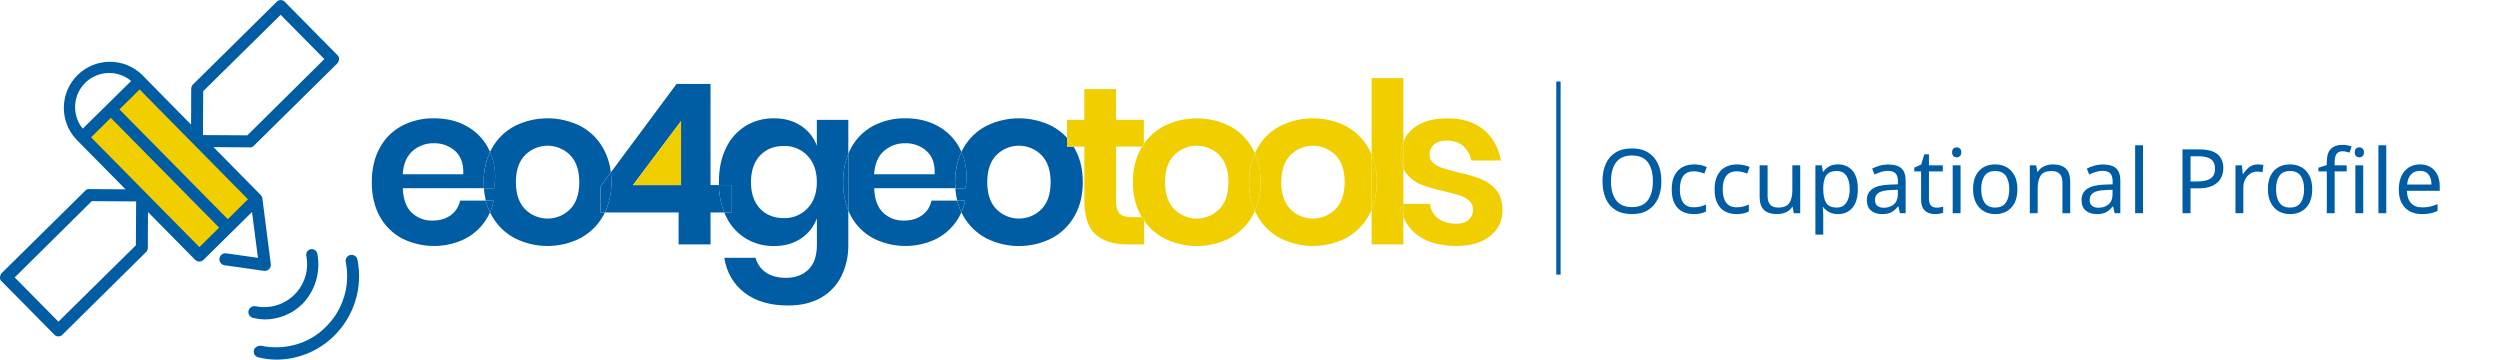
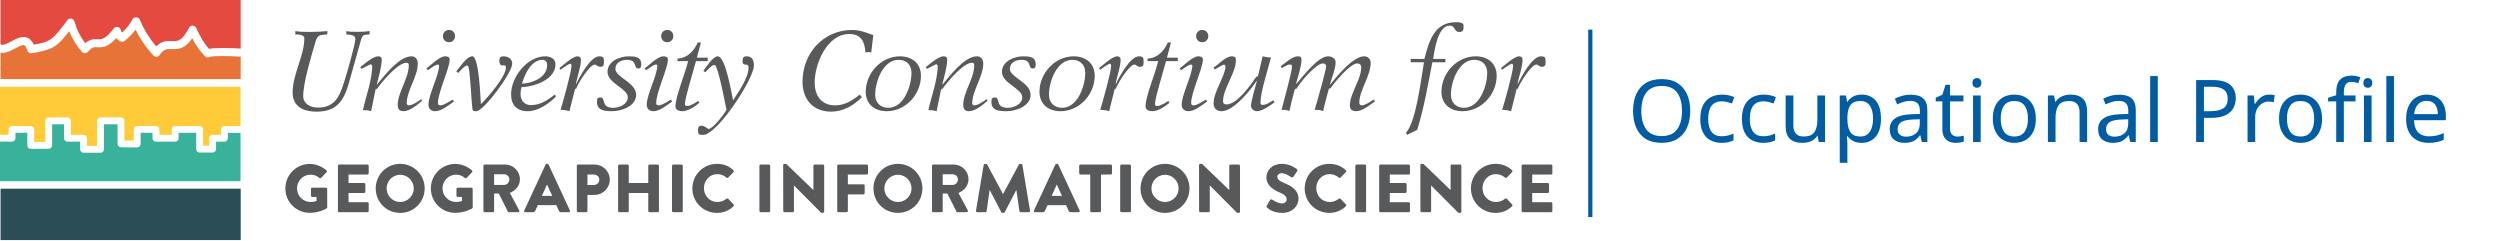
- <svg xmlns="http://www.w3.org/2000/svg" viewBox="0 0 1734.91 249.56">
-   <g id="Capa_2" data-name="Capa 2">
+ <svg xmlns="http://www.w3.org/2000/svg" viewBox="0 0 1787.132 171.615" version="1.1" id="svg903" width="1787.132" height="171.615">
+   <defs id="defs907">
+     <clipPath clipPathUnits="userSpaceOnUse" id="clipPath927">
+       <path d="M 0,201.333 H 898 V 0 H 0 Z" id="path925" />
+     </clipPath>
+   </defs>
+   <g id="Capa_2" data-name="Capa 2" transform="translate(55.33778,-35.40015)">
    <g id="Capa_1-2" data-name="Capa 1">
-       <path d="M1038.21,131.78q4.44,5.24,4.45,14.12a21.8,21.8,0,0,1-8.66,17.94q-8.65,6.87-23.32,6.87-16.86,0-27-7.57a29.87,29.87,0,0,1-9.83-12.61v-9h18.56A14.27,14.27,0,0,0,998,151.6q4.83,3.66,12.64,3.66,5.61,0,8.58-2.73a9.21,9.21,0,0,0,3-7.1,7.86,7.86,0,0,0-2.57-6.08,17.53,17.53,0,0,0-6.4-3.59q-3.83-1.24-10.84-3a122.21,122.21,0,0,1-15.68-4.45,24.87,24.87,0,0,1-10.29-7.25,15.75,15.75,0,0,1-2.58-4.18V98.19a22.64,22.64,0,0,1,6.87-9.07q8.57-7,23.71-7,15.75,0,25.27,8t11.85,21.22H1021a17.08,17.08,0,0,0-5.61-10Q1011,97.54,1004,97.54c-3.74,0-6.66.89-8.74,2.65a9,9,0,0,0-3.12,7.18,7.27,7.27,0,0,0,2.5,5.77,17.81,17.81,0,0,0,6.24,3.43q3.75,1.26,10.76,3a111.65,111.65,0,0,1,16,4.6A26.43,26.43,0,0,1,1038.21,131.78Z" fill="#f0ce00" />
-       <path d="M973.86,150.53v19.08h-22V145.54a48.63,48.63,0,0,0,3.58-19.14,48.94,48.94,0,0,0-3.58-19.18v-53h22v44a23.79,23.79,0,0,0-1.72,9.18,24.1,24.1,0,0,0,1.72,9.55v24.61h-2.5A38.11,38.11,0,0,0,973.86,150.53Z" fill="#f0ce00" />
-       <path d="M973.86,141.53v9a38.11,38.11,0,0,1-2.5-9Z" fill="#f0ce00" />
-       <path d="M973.86,98.19v18.73a24.1,24.1,0,0,1-1.72-9.55A23.79,23.79,0,0,1,973.86,98.19Z" fill="#f0ce00" />
-       <path d="M951.87,107.22a48.94,48.94,0,0,1,3.58,19.18,48.63,48.63,0,0,1-3.58,19.14Z" fill="#f0ce00" />
-       <path d="M951.87,107.22v38.32a38.64,38.64,0,0,1-2.19,4.42,39.38,39.38,0,0,1-15.83,15.36,50.5,50.5,0,0,1-45.4,0A39.32,39.32,0,0,1,872.62,150c-.65-1.13-1.25-2.3-1.79-3.5a48.21,48.21,0,0,0,4-20.06,48.5,48.5,0,0,0-4-20.1c.54-1.21,1.14-2.39,1.79-3.53A38.77,38.77,0,0,1,888.45,87.4a51.26,51.26,0,0,1,45.4,0,39.85,39.85,0,0,1,18,19.82ZM933.15,126.4q0-12.32-6.4-18.8a22,22,0,0,0-31.2,0q-6.4,6.48-6.4,18.8t6.4,18.8a22,22,0,0,0,31.2,0Q933.14,138.73,933.15,126.4Z" fill="#f0ce00" />
-       <path d="M870.83,106.3a48.5,48.5,0,0,1,4,20.1,48.21,48.21,0,0,1-4,20.06,48.05,48.05,0,0,1-4-20.06A48.34,48.34,0,0,1,870.83,106.3Z" fill="#f0ce00" />
-       <path d="M869,102.77a37.76,37.76,0,0,1,1.8,3.53,48.34,48.34,0,0,0-4,20.1,48.05,48.05,0,0,0,4,20.06A37.24,37.24,0,0,1,869,150a39.44,39.44,0,0,1-15.83,15.36,50.5,50.5,0,0,1-45.4,0A39,39,0,0,1,794,153.13v-2.39h-1.56c-.16-.25-.32-.52-.47-.78q-5.78-10-5.78-23.56T792,102.77c.2-.35.4-.69.61-1h1.26V99.8a38.49,38.49,0,0,1,14-12.4,51.26,51.26,0,0,1,45.4,0A38.89,38.89,0,0,1,869,102.77ZM852.49,126.4q0-12.32-6.39-18.8a22,22,0,0,0-31.2,0q-6.41,6.48-6.4,18.8t6.4,18.8a22,22,0,0,0,31.2,0Q852.49,138.73,852.49,126.4Z" fill="#f0ce00" />
-       <path d="M794,153.13v16.48H782.45q-14.5,0-22.23-7t-7.72-23.4V101.75H745a39,39,0,0,0-4.54-6.09V83.19h12V61.82h22V83.19h19.34V99.8q-.66.94-1.26,1.95H774.5v37.76q0,6.24,2.49,8.73t8.43,2.5h7C792.93,151.56,793.45,152.36,794,153.13Z" fill="#f0ce00" />
-       <path d="M794,150.74v2.39c-.55-.77-1.07-1.57-1.56-2.39Z" fill="#f0ce00" />
-       <path d="M793.84,99.8v1.95h-1.26Q793.18,100.74,793.84,99.8Z" fill="#f0ce00" />
-       <path d="M745.64,102.77q5.76,10.07,5.77,23.63T745.64,150a39.41,39.41,0,0,1-15.84,15.36,50.47,50.47,0,0,1-45.39,0A39.41,39.41,0,0,1,668.57,150c-.5-.86-1-1.74-1.4-2.63a37.69,37.69,0,0,0,2.5-8.14h-5.4a50.6,50.6,0,0,1-1.32-8.58h7a41.53,41.53,0,0,0,.78-7.48,43.57,43.57,0,0,0-3.55-17.79c.43-.87.88-1.73,1.36-2.57A38.86,38.86,0,0,1,684.41,87.4a51.24,51.24,0,0,1,45.39,0,38.42,38.42,0,0,1,10.69,8.26v6.09H745C745.24,102.08,745.44,102.42,745.64,102.77ZM729.1,126.4q0-12.32-6.4-18.8a22,22,0,0,0-31.2,0q-6.39,6.48-6.39,18.8t6.39,18.8a22,22,0,0,0,31.2,0Q729.11,138.73,729.1,126.4Z" fill="#005ca3" />
-       <path d="M745,101.75h-4.54V95.66A39,39,0,0,1,745,101.75Z" fill="#f0ce00" />
-       <path d="M670.76,123.13a41.53,41.53,0,0,1-.78,7.48h-7c-.1-1.37-.15-2.78-.15-4.21a48.1,48.1,0,0,1,4.41-21.06A43.57,43.57,0,0,1,670.76,123.13Z" fill="#005ca3" />
-       <path d="M664.27,139.19h5.4a37.69,37.69,0,0,1-2.5,8.14A42.69,42.69,0,0,1,664.27,139.19Z" fill="#005ca3" />
-       <path d="M667.17,147.33a36.9,36.9,0,0,1-4.84,8.09,38.25,38.25,0,0,1-14.43,11.23,49.38,49.38,0,0,1-42-1.33A37.76,37.76,0,0,1,590.57,150a41.1,41.1,0,0,1-1.87-3.9V106.7a41.63,41.63,0,0,1,1.87-3.93A37.25,37.25,0,0,1,605.86,87.4a46.62,46.62,0,0,1,22.47-5.3q12.78,0,22.38,5.3A37.35,37.35,0,0,1,665.53,102c.61,1.09,1.17,2.21,1.68,3.35a48.1,48.1,0,0,0-4.41,21.06c0,1.43,0,2.84.15,4.21H606.64q.47,11.55,6.24,17a20.07,20.07,0,0,0,14.35,5.46q7.65,0,12.72-3.75a16.52,16.52,0,0,0,6.47-10.14h17.85A42.69,42.69,0,0,0,667.17,147.33Zm-18.56-26.39q.47-10.6-5.54-16.07a21.17,21.17,0,0,0-14.74-5.46,21.67,21.67,0,0,0-15,5.46q-6.09,5.47-6.71,16.07Z" fill="#005ca3" />
-       <path d="M588.7,146.06v23.87a47.85,47.85,0,0,1-4.76,21.6,35.11,35.11,0,0,1-14.19,15.06Q560.32,212,546.89,212q-18.72,0-30.26-8.9t-14-24.18h21.68a17.88,17.88,0,0,0,7.26,10.22q5.38,3.66,13.8,3.67,9.68,0,15.6-5.7t5.93-17.23V151.52a28.41,28.41,0,0,1-11.07,14q-7.82,5.24-18.72,5.23a37.1,37.1,0,0,1-19.66-5.31A35.82,35.82,0,0,1,503.76,150c-.41-.84-.8-1.7-1.15-2.58h4.82v-19h-8.55c0-.67,0-1.35,0-2q0-13.58,4.91-23.63A35.84,35.84,0,0,1,517.41,87.4a37.18,37.18,0,0,1,19.66-5.3q10.9,0,18.72,5.15a28,28,0,0,1,11.07,13.88V83.19H588.7V106.7a51.28,51.28,0,0,0-3.59,19.7A51,51,0,0,0,588.7,146.06ZM566.86,126.4q0-11.54-6.47-18.33a21.79,21.79,0,0,0-16.46-6.78q-10.29,0-16.54,6.7t-6.24,18.41q0,11.7,6.24,18.33t16.54,6.63a21.79,21.79,0,0,0,16.46-6.78Q566.86,137.78,566.86,126.4Z" fill="#005ca3" />
-       <path d="M588.7,106.7v39.36a51,51,0,0,1-3.59-19.66A51.28,51.28,0,0,1,588.7,106.7Z" fill="#005ca3" />
-       <path d="M507.43,128.43v19h-4.82a53.53,53.53,0,0,1-3.73-19Z" fill="#005ca3" />
-       <path d="M502.61,147.46h-9.53v22.15H470.92V147.46H419.83a47.67,47.67,0,0,0,4.45-21.06,59.26,59.26,0,0,0-.38-6.76l45.62-61.41h23.56v70.2h5.8A53.53,53.53,0,0,0,502.61,147.46Zm-30-19V84l-33.38,44.46Z" fill="#005ca3" />
-       <polygon points="472.64 83.97 472.64 128.43 439.26 128.43 472.64 83.97" fill="#f0ce00" />
-       <path d="M423.9,119.64a59.26,59.26,0,0,1,.38,6.76,47.67,47.67,0,0,1-4.45,21.06h-3V129.21Z" fill="#005ca3" />
-       <path d="M423.9,119.64l-7.11,9.57v18.25h3c-.41.85-.85,1.68-1.32,2.5a39.41,39.41,0,0,1-15.84,15.36,50.47,50.47,0,0,1-45.39,0A39.41,39.41,0,0,1,341.44,150c-.5-.86-1-1.74-1.39-2.64a38.55,38.55,0,0,0,2.49-8.13h-5.4a50.6,50.6,0,0,1-1.32-8.58h7a41.53,41.53,0,0,0,.78-7.48,43.36,43.36,0,0,0-3.55-17.78c.43-.88.88-1.74,1.36-2.58A38.86,38.86,0,0,1,357.28,87.4a51.24,51.24,0,0,1,45.39,0,38.86,38.86,0,0,1,15.84,15.37A43.94,43.94,0,0,1,423.9,119.64ZM402,126.4q0-12.32-6.39-18.8a22,22,0,0,0-31.2,0q-6.41,6.48-6.4,18.8t6.4,18.8a22,22,0,0,0,31.2,0Q402,138.73,402,126.4Z" fill="#005ca3" />
-       <path d="M343.63,123.13a41.53,41.53,0,0,1-.78,7.48h-7c-.1-1.37-.15-2.78-.15-4.21a48.05,48.05,0,0,1,4.41-21.05A43.36,43.36,0,0,1,343.63,123.13Z" fill="#005ca3" />
-       <path d="M337.14,139.19h5.4a38.55,38.55,0,0,1-2.49,8.13A41.71,41.71,0,0,1,337.14,139.19Z" fill="#005ca3" />
-       <path d="M340.05,147.32a37,37,0,0,1-4.84,8.1,38.4,38.4,0,0,1-14.43,11.23,49.4,49.4,0,0,1-42.05-1.33A37.68,37.68,0,0,1,263.45,150Q258,140,258,126.4t5.46-23.63A37.17,37.17,0,0,1,278.73,87.4a46.64,46.64,0,0,1,22.47-5.3q12.78,0,22.38,5.3A37.35,37.35,0,0,1,338.4,102c.61,1.1,1.18,2.22,1.68,3.36a48.05,48.05,0,0,0-4.41,21.05c0,1.43.05,2.84.15,4.21H279.51q.48,11.55,6.24,17a20.08,20.08,0,0,0,14.36,5.46q7.64,0,12.71-3.75a16.52,16.52,0,0,0,6.47-10.14h17.85A41.71,41.71,0,0,0,340.05,147.32Zm-18.57-26.38q.47-10.6-5.54-16.07a21.15,21.15,0,0,0-14.74-5.46,21.67,21.67,0,0,0-15,5.46q-6.08,5.47-6.71,16.07Z" fill="#005ca3" />
-       <path d="M43,232.57l58.71-58a4.48,4.48,0,0,0,.87-2.54l.11-24.88,32.69,33.11a4.08,4.08,0,0,0,2.93,1.26,4.21,4.21,0,0,0,2.94-1.22l33.64-33.19L179,178.92l-22-3.11a4.17,4.17,0,0,0-1.16,8.27l27.4,3.89a3.48,3.48,0,0,0,.55,0,4.21,4.21,0,0,0,2.94-1.22,4.16,4.16,0,0,0,1.2-3.48l-5.85-45.56a4.11,4.11,0,0,0-1.16-2.38l-32.76-33.23,25.15.17a3.1,3.1,0,0,0,2.55-.83l58.55-57.78a5.93,5.93,0,0,0,.87-2.55,3.11,3.11,0,0,0-.83-2.55L197.37,1a3.86,3.86,0,0,0-5.09,0l-58.71,58a4.48,4.48,0,0,0-.87,2.54l-.1,24.89-1.23-1.25v.05L98.56,51.89A32,32,0,0,0,52.95,96.76l34.18,34.63L62,131.22a3.09,3.09,0,0,0-2.55.83L.87,189.83A6,6,0,0,0,0,192.38a3.12,3.12,0,0,0,.84,2.55L38,232.54A3.86,3.86,0,0,0,43,232.57ZM141,63.28l53.76-53L225.11,41,171.64,93.92l-30.79-.18ZM52.11,74.18A23.67,23.67,0,0,1,91,56.19L57.42,89.29A23.52,23.52,0,0,1,52.11,74.18Zm11.57,65.41,30.79.18-.18,30.46-53.76,53L10.2,192.52Z" fill="#005ca3" />
-       <path d="M177.33,212.52a29.8,29.8,0,0,0,35.26-34.81,4,4,0,0,1,2.91-4.77,4,4,0,0,1,4.78,3.39A39.59,39.59,0,0,1,210,210.81a37.45,37.45,0,0,1-26.47,10.87,41.58,41.58,0,0,1-7.66-1,4.14,4.14,0,1,1,1.5-8.14Z" fill="#005ca3" />
-       <path d="M181,239.9c16.29,3.47,33.6-1.23,45.2-13.13a49.32,49.32,0,0,0,13.73-45,4.14,4.14,0,1,1,8.16-1.39A58.12,58.12,0,0,1,231.9,233,57,57,0,0,1,191,249.56,50.45,50.45,0,0,1,179.49,248a4,4,0,0,1-3.33-4.82C176.66,240.83,179.06,239.89,181,239.9Z" fill="#005ca3" />
-       <rect x="117.62" y="53.56" width="19.69" height="107.05" transform="translate(-38.47 120.41) rotate(-44.62)" fill="#f0ce00" />
-       <rect x="98.01" y="73.1" width="19.25" height="107.04" transform="translate(-57.92 112.11) rotate(-44.62)" fill="#f0ce00" />
-       <text transform="translate(1108.29 147.95)" font-size="62" fill="#005ca3" font-family="Poppins-Regular, Poppins">Occupational Profile</text>
-       <line x1="1081.5" y1="56.56" x2="1081.5" y2="190.56" fill="none" stroke="#005ca3" stroke-miterlimit="10" stroke-width="3" />
+       <text font-size="62px" fill="#005ca3" font-family="Poppins-Regular, Poppins" id="text897" x="1108.29" y="136.893">Occupational Profile</text>
+       <line x1="1081.5" y1="56.56" x2="1081.5" y2="190.56" fill="none" stroke="#005ca3" stroke-miterlimit="10" stroke-width="3" id="line899" />
+       <g id="g921" transform="matrix(1.333333,0,0,-1.333333,-103.7822,254.8161)">
+         <g id="g923" clip-path="url(#clipPath927)">
+           <g id="g929" transform="translate(165.2987,118.0593)">
+             <path d="m 0,0 v -21.054 l -8.637,0.018 h -0.009 c -0.478,0 -0.948,-0.193 -1.297,-0.533 -0.341,-0.35 -0.543,-0.819 -0.543,-1.306 v -2.907 h -4.47 c -1.021,0 -1.84,-0.819 -1.84,-1.84 l -0.009,-3.992 h -3.293 v 8.739 c 0,1.021 -0.827,1.839 -1.839,1.839 h -13.108 c -1.02,0 -1.839,-0.818 -1.839,-1.839 v -2.907 h -6.632 v 2.907 c 0,1.021 -0.828,1.839 -1.839,1.839 H -55.4 c -1.012,0 -1.839,-0.818 -1.839,-1.839 v -5.97 l -5.013,0.018 v 10.551 c 0,1.021 -0.828,1.839 -1.84,1.839 h -10.964 c -1.012,0 -1.84,-0.818 -1.84,-1.839 v -13.439 h -5.417 v 4.093 c 0,1.012 -0.819,1.84 -1.839,1.84 h -6.826 v 7.506 c 0,1.021 -0.827,1.839 -1.839,1.839 h -10.045 c -1.011,0 -1.839,-0.818 -1.839,-1.839 v -11.305 l -5.933,-0.037 v 6.743 c 0,1.021 -0.828,1.839 -1.839,1.839 h -10.045 c -1.012,0 -1.839,-0.818 -1.839,-1.839 v -2.889 l -4.608,0.046 V 0 Z" style="fill:#ffcb39;fill-opacity:1;fill-rule:nonzero;stroke:none" id="path931" />
+           </g>
+           <g id="g933" transform="translate(165.3837,134.2028)">
+             <path d="m 0,0 c -0.029,0 -0.056,-0.005 -0.085,-0.004 -6.861,0.432 -15.166,0.459 -16.593,-0.189 -0.309,-0.157 -0.641,-0.233 -0.97,-0.233 -0.565,0 -1.122,0.224 -1.539,0.648 -3.073,3.122 -5.066,6.281 -6.793,9.641 -3.8,-5.641 -7.313,-6.013 -11.107,-5.833 -2.462,0.121 -4.088,0.196 -6.384,-3.154 -0.372,-0.543 -0.972,-0.887 -1.628,-0.934 -0.654,-0.049 -1.299,0.208 -1.745,0.693 -3.825,4.165 -7.032,8.802 -9.564,13.828 -1.666,-2.29 -3.617,-4.313 -5.831,-6.04 -0.666,-0.519 -1.573,-0.604 -2.322,-0.215 -0.864,0.447 -1.601,1.018 -2.2,1.698 -4.32,-4.762 -7.171,-5.053 -10.126,-4.884 -1.709,0.101 -2.739,0.16 -5.022,-2.434 -0.41,-0.467 -1.001,-0.733 -1.622,-0.733 h -10e-4 c -0.621,0 -1.212,0.268 -1.622,0.735 -2.914,3.319 -5.191,7.036 -6.798,11.086 -6.618,-8.655 -8.872,-9.939 -20.043,-11.856 -1.093,-0.187 -2.149,0.483 -2.446,1.551 -0.422,1.517 -0.984,2.524 -1.544,2.762 -0.951,0.404 -3.145,-0.781 -4.908,-1.732 -2.27,-1.225 -5.146,-2.776 -7.863,-2.344 V -12.032 H 0 Z" style="fill:#e87338;fill-opacity:1;fill-rule:nonzero;stroke:none" id="path935" />
+           </g>
+           <path d="M 165.384,63.397 H 36.628 V 35.851 h 128.756 z" style="fill:#2b4e56;fill-opacity:1;fill-rule:nonzero;stroke:none" id="path937" />
+           <g id="g939" transform="translate(42.4383,142.405)">
+             <path d="m 0,0 c 2.713,1.464 5.789,3.124 8.652,1.906 1.447,-0.616 2.558,-1.839 3.367,-3.716 9.15,1.63 10.101,2.581 17.985,13.154 0.493,0.661 1.32,0.985 2.131,0.831 0.811,-0.153 1.464,-0.754 1.683,-1.549 1.171,-4.249 3.105,-8.145 5.761,-11.611 2.526,2.143 4.569,2.244 6.731,2.118 2.036,-0.118 3.962,-0.231 8.595,5.787 0.516,0.671 1.377,0.979 2.202,0.786 0.824,-0.192 1.46,-0.847 1.627,-1.677 0.109,-0.538 0.297,-0.979 0.583,-1.345 2.241,1.994 4.127,4.38 5.62,7.112 0.397,0.727 1.182,1.16 2.002,1.122 0.828,-0.041 1.559,-0.552 1.882,-1.314 2.213,-5.218 5.169,-10.039 8.804,-14.362 3.057,3.159 5.999,3.017 8.44,2.901 3.021,-0.144 5.405,-0.26 9.151,7.093 0.375,0.736 1.138,1.208 1.963,1.179 0.826,-0.015 1.571,-0.5 1.92,-1.248 1.953,-4.2 3.733,-7.745 6.874,-11.203 4.176,0.81 12.854,0.408 16.972,0.153 v 26.04 H -5.811 V -1.533 C -4.714,-2.426 -2.79,-1.505 0,0" style="fill:#e54a41;fill-opacity:1;fill-rule:nonzero;stroke:none" id="path941" />
+           </g>
+           <g id="g943" transform="translate(158.4923,90.4377)">
+             <path d="m 0,0 c 0,-1.012 -0.819,-1.84 -1.84,-1.84 h -4.479 v -3.992 c 0,-1.021 -0.819,-1.839 -1.84,-1.839 h -6.972 c -1.021,0 -1.84,0.818 -1.84,1.839 v 8.739 h -9.427 V 0 c 0,-1.012 -0.828,-1.84 -1.84,-1.84 h -10.311 c -1.012,0 -1.84,0.828 -1.84,1.84 v 2.907 h -6.365 v -5.97 c 0,-0.497 -0.193,-0.966 -0.533,-1.306 -0.35,-0.34 -0.819,-0.534 -1.306,-0.534 l -8.702,0.028 c -1.011,0 -1.83,0.828 -1.83,1.84 V 7.506 H -66.41 V -5.933 c 0,-1.012 -0.818,-1.839 -1.839,-1.839 h -9.097 c -1.012,0 -1.84,0.827 -1.84,1.839 v 4.093 h -6.825 c -1.021,0 -1.84,0.828 -1.84,1.84 v 7.506 h -6.364 V -3.79 c 0,-1.011 -0.81,-1.83 -1.822,-1.839 l -9.621,-0.065 c -0.488,-0.036 -0.956,0.194 -1.306,0.534 -0.349,0.349 -0.542,0.818 -0.542,1.306 v 6.761 h -6.366 V 0 c 0,-0.488 -0.193,-0.966 -0.542,-1.306 -0.35,-0.34 -0.81,-0.534 -1.297,-0.534 h -0.019 l -6.429,0.065 V -23.023 H 6.806 V 2.888 L 0,2.907 Z" style="fill:#38b29a;fill-opacity:1;fill-rule:nonzero;stroke:none" id="path945" />
+           </g>
+           <g id="g947" transform="translate(229.8883,143.1885)">
+             <path d="m 0,0 -6.586,-23.383 c -2.719,-9.608 -6.768,-15.106 -17.221,-15.106 -6.827,0 -12.869,2.538 -12.869,10.272 0,9.789 6.283,19.637 6.283,29.063 0,2.114 -3.504,2.054 -4.833,2.054 v 1.813 c 3.082,-0.725 13.535,-0.483 17.159,0 V 2.9 c -3.746,-0.241 -5.135,0 -6.283,-3.746 -2.054,-6.888 -6.646,-21.993 -6.646,-29.305 0,-4.229 4.047,-6.163 7.794,-6.163 9.002,0 11.601,5.741 14.018,13.293 1.208,3.686 6.163,20.725 6.163,23.505 0,2.356 -3.142,2.295 -4.833,2.416 V 4.713 C -5.74,4.048 2.114,4.23 4.592,4.713 V 2.9 C 1.691,2.779 0.785,2.9 0,0" style="fill:#58595b;fill-opacity:1;fill-rule:nonzero;stroke:none" id="path949" />
+           </g>
+           <g id="g951" transform="translate(252.5317,104.9413)">
+             <path d="m 0,0 c -2.115,0 -2.961,1.329 -2.961,3.323 0,6.828 5.921,14.26 5.921,21.269 0,0.846 -0.303,1.39 -1.208,1.39 -4.713,0 -13.293,-10.393 -15.952,-14.139 h -0.604 L -17.221,0 c -1.39,0.484 -2.961,0.544 -4.41,0.604 1.631,7.432 4.953,16.193 5.015,23.746 l -0.725,0.907 c -1.693,-0.847 -3.384,-1.632 -5.015,-2.538 l -0.726,0.846 c 2.297,1.813 6.707,5.86 9.728,5.86 1.088,0 1.813,-0.422 1.813,-1.631 0,-4.108 -1.692,-9.486 -2.659,-13.534 h 0.121 c 3.987,4.773 11.783,15.165 18.489,15.165 2.296,0 3.384,-1.812 3.384,-3.927 0,-7.009 -5.922,-14.38 -5.922,-21.208 0,-0.604 0.363,-1.148 1.028,-1.148 2.296,0 4.773,2.115 6.706,3.263 L 10.151,5.619 C 7.432,3.384 3.685,0 0,0" style="fill:#58595b;fill-opacity:1;fill-rule:nonzero;stroke:none" id="path953" />
+           </g>
+           <g id="g955" transform="translate(277.0588,141.92)">
+             <path d="m 0,0 c -1.872,0 -3.262,1.39 -3.262,3.262 0,1.874 1.39,3.324 3.262,3.324 1.934,0 3.263,-1.45 3.263,-3.324 C 3.263,1.39 1.873,0 0,0 m -7.371,-36.979 c -2.115,0 -3.625,1.209 -3.625,3.444 0,5.559 5.68,15.831 5.68,21.027 0,0.302 -0.303,0.544 -0.605,0.544 -1.511,0 -4.108,-2.235 -5.438,-3.081 l -0.725,1.027 c 2.598,1.812 6.888,6.465 10.03,6.465 1.269,0 2.417,-0.362 2.417,-1.813 0,-4.471 -6.284,-17.522 -6.284,-23.202 0,-0.967 0.483,-1.269 1.33,-1.269 1.812,0 4.954,2.115 6.525,3.082 l 0.725,-0.967 c -2.598,-1.873 -6.646,-5.257 -10.03,-5.257" style="fill:#58595b;fill-opacity:1;fill-rule:nonzero;stroke:none" id="path957" />
+           </g>
+           <g id="g959" transform="translate(291.6787,104.9413)">
+             <path d="m 0,0 c -1.691,0 -1.934,0.061 -2.114,1.752 -0.605,5.922 -0.786,11.904 -1.451,17.885 -0.06,0.544 -0.302,4.894 -1.268,4.894 -1.39,0 -3.929,-3.141 -4.895,-4.048 l -0.967,0.907 c 1.933,2.175 5.439,8.035 8.581,8.035 3.685,0 4.35,-22.96 4.592,-25.618 3.262,3.081 13.413,14.682 13.413,19.516 0,3.082 -3.505,-1.088 -3.505,3.927 0,1.571 0.545,2.175 2.116,2.175 2.537,0 4.773,-1.208 4.773,-3.987 C 19.275,20.664 4.049,0 0,0" style="fill:#58595b;fill-opacity:1;fill-rule:nonzero;stroke:none" id="path961" />
+           </g>
+           <g id="g963" transform="translate(327.143,132.494)">
+             <path d="m 0,0 c -5.921,0 -9.668,-7.915 -10.936,-12.81 5.62,0.242 13.474,3.384 13.474,10.03 C 2.538,-1.209 1.693,0 0,0 m -7.854,-27.553 c -5.801,0 -8.943,3.263 -8.943,9.064 0,9.305 8.64,20.362 18.368,20.362 2.598,0 5.438,-1.269 5.438,-4.229 0,-8.278 -11.419,-12.145 -18.187,-12.266 -0.362,-1.209 -0.543,-2.478 -0.543,-3.746 0,-3.444 2.115,-5.922 5.619,-5.922 4.834,0 9.003,2.659 12.628,5.619 l 0.845,-0.845 c -3.564,-3.867 -9.727,-8.037 -15.225,-8.037" style="fill:#58595b;fill-opacity:1;fill-rule:nonzero;stroke:none" id="path965" />
+           </g>
+           <g id="g967" transform="translate(358.1369,128.7474)">
+             <path d="m 0,0 c -1.45,0 -2.054,1.209 -2.901,1.209 -2.779,0 -9.183,-10.333 -9.969,-12.991 h -0.604 l -3.022,-12.024 c -1.51,0.484 -3.141,0.725 -4.773,0.725 1.269,4.109 5.861,20.302 5.861,23.685 0,0.363 -0.181,0.846 -0.483,1.088 -1.208,-0.12 -4.29,-2.477 -5.378,-3.263 l -0.665,0.846 c 2.116,1.632 7.131,6.344 9.79,6.344 1.086,0 1.811,-0.664 1.811,-1.752 0,-3.987 -1.993,-8.942 -2.658,-12.991 l 0.121,-0.12 c 1.752,3.806 7.674,14.863 12.327,14.863 2.477,0 2.537,-0.906 2.537,-3.202 C 1.994,0.846 1.691,0 0,0" style="fill:#58595b;fill-opacity:1;fill-rule:nonzero;stroke:none" id="path969" />
+           </g>
+           <g id="g971" transform="translate(378.48,127.8415)">
+             <path d="m 0,0 c -2.599,0 -0.302,4.652 -5.982,4.652 -2.96,0 -6.224,-1.45 -6.224,-4.833 0,-4.593 11.118,-7.251 11.118,-13.958 0,-6.042 -7.854,-8.761 -12.809,-8.761 -3.747,0 -8.157,0.242 -8.157,4.773 0,1.631 -0.061,2.598 1.812,2.598 3.203,0 -0.121,-5.558 6.948,-5.558 3.142,0 7.734,1.872 7.734,5.619 0,4.834 -10.875,7.432 -10.875,13.655 0,5.74 6.586,8.338 11.42,8.338 3.322,0 6.646,-0.241 6.646,-4.169 C 1.631,1.027 1.571,0 0,0" style="fill:#58595b;fill-opacity:1;fill-rule:nonzero;stroke:none" id="path973" />
+           </g>
+           <g id="g975" transform="translate(394.0648,141.92)">
+             <path d="m 0,0 c -1.872,0 -3.262,1.39 -3.262,3.262 0,1.874 1.39,3.324 3.262,3.324 1.934,0 3.263,-1.45 3.263,-3.324 C 3.263,1.39 1.873,0 0,0 m -7.371,-36.979 c -2.115,0 -3.625,1.209 -3.625,3.444 0,5.559 5.68,15.831 5.68,21.027 0,0.302 -0.303,0.544 -0.605,0.544 -1.511,0 -4.108,-2.235 -5.438,-3.081 l -0.725,1.027 c 2.598,1.812 6.888,6.465 10.03,6.465 1.269,0 2.417,-0.362 2.417,-1.813 0,-4.471 -6.284,-17.522 -6.284,-23.202 0,-0.967 0.483,-1.269 1.33,-1.269 1.812,0 4.954,2.115 6.525,3.082 l 0.725,-0.967 c -2.598,-1.873 -6.646,-5.257 -10.03,-5.257" style="fill:#58595b;fill-opacity:1;fill-rule:nonzero;stroke:none" id="path977" />
+           </g>
+           <g id="g979" transform="translate(409.4714,131.7688)">
+             <path d="m 0,0 c -1.148,-4.471 -5.921,-19.698 -5.921,-22.96 0,-0.906 0.483,-1.088 1.269,-1.088 1.631,0 4.471,1.813 5.86,2.719 l 0.605,-0.967 c -2.236,-1.994 -6.103,-4.531 -9.184,-4.531 -1.571,0 -3.625,0.604 -3.625,2.537 0,5.499 5.377,17.946 6.766,24.29 h -5.678 v 1.39 c 5.316,0.241 8.82,3.988 10.875,8.64 H 2.659 L 0.483,1.873 H 6.284 V 0 Z" style="fill:#58595b;fill-opacity:1;fill-rule:nonzero;stroke:none" id="path981" />
+           </g>
+           <g id="g983" transform="translate(413.353,92.253)">
+             <path d="m 0,0 c -2.356,0 -2.779,0.06 -2.779,2.477 0,1.752 0.362,2.417 2.174,2.417 1.088,0 2.478,-1.208 3.444,-1.752 2.539,0.181 8.52,8.217 9.668,10.332 -1.691,7.311 -2.839,15.468 -5.378,22.537 -0.18,0.483 -0.483,1.45 -1.148,1.45 -1.691,0 -3.625,-2.9 -4.955,-3.867 L 0.06,34.319 c 1.451,1.934 5.136,7.795 7.734,7.795 4.23,0 7.552,-20.725 8.217,-23.625 2.841,4.411 8.279,12.145 8.279,17.462 0,3.444 -3.203,-0.061 -3.203,3.686 0,1.631 0.422,2.477 2.175,2.477 3.022,0 3.928,-2.175 3.928,-4.894 C 27.19,29.969 7.492,0 0,0" style="fill:#58595b;fill-opacity:1;fill-rule:nonzero;stroke:none" id="path985" />
+           </g>
+           <g id="g987" transform="translate(503.4475,136.4212)">
+             <path d="M 0,0 C -0.483,0.06 -1.088,0.242 -1.571,0.242 -2.055,0.242 -2.659,0.06 -3.142,0 c -0.302,5.74 -2.296,9.909 -8.641,9.909 -11.964,0 -18.55,-16.011 -18.55,-26.041 0,-6.949 3.566,-12.206 10.938,-12.206 5.256,0 9.244,2.538 13.172,5.74 l 1.208,-1.329 c -4.35,-4.471 -10.09,-7.794 -16.496,-7.794 -9.727,0 -15.347,6.585 -15.347,16.072 0,15.226 11.178,27.734 26.707,27.734 3.928,0 7.613,-1.451 11.239,-2.78 z" style="fill:#58595b;fill-opacity:1;fill-rule:nonzero;stroke:none" id="path989" />
+           </g>
+           <g id="g991" transform="translate(518.1264,132.494)">
+             <path d="m 0,0 c -8.459,0 -12.567,-11.782 -12.567,-18.731 0,-4.229 2.839,-7.009 7.009,-7.009 8.459,0 12.446,11.843 12.446,18.731 C 6.888,-2.78 4.29,0 0,0 m -6.404,-27.553 c -6.345,0 -11.238,3.686 -11.238,10.393 0,9.97 8.217,19.033 18.367,19.033 6.405,0 11.239,-3.746 11.239,-10.392 0,-10.031 -8.157,-19.034 -18.368,-19.034" style="fill:#58595b;fill-opacity:1;fill-rule:nonzero;stroke:none" id="path993" />
+           </g>
+           <g id="g995" transform="translate(555.7062,104.9413)">
+             <path d="m 0,0 c -2.115,0 -2.961,1.329 -2.961,3.323 0,6.828 5.921,14.26 5.921,21.269 0,0.846 -0.302,1.39 -1.208,1.39 -4.713,0 -13.293,-10.393 -15.951,-14.139 h -0.605 L -17.221,0 c -1.39,0.484 -2.961,0.544 -4.41,0.604 1.631,7.432 4.954,16.193 5.015,23.746 l -0.725,0.907 c -1.693,-0.847 -3.384,-1.632 -5.015,-2.538 l -0.726,0.846 c 2.297,1.813 6.707,5.86 9.728,5.86 1.088,0 1.813,-0.422 1.813,-1.631 0,-4.108 -1.692,-9.486 -2.658,-13.534 h 0.12 c 3.987,4.773 11.783,15.165 18.489,15.165 2.296,0 3.384,-1.812 3.384,-3.927 0,-7.009 -5.922,-14.38 -5.922,-21.208 0,-0.604 0.363,-1.148 1.028,-1.148 2.296,0 4.773,2.115 6.706,3.263 L 10.151,5.619 C 7.432,3.384 3.685,0 0,0" style="fill:#58595b;fill-opacity:1;fill-rule:nonzero;stroke:none" id="path997" />
+           </g>
+           <g id="g999" transform="translate(589.9623,127.8415)">
+             <path d="m 0,0 c -2.599,0 -0.302,4.652 -5.982,4.652 -2.962,0 -6.224,-1.45 -6.224,-4.833 0,-4.593 11.118,-7.251 11.118,-13.958 0,-6.042 -7.856,-8.761 -12.809,-8.761 -3.747,0 -8.157,0.242 -8.157,4.773 0,1.631 -0.061,2.598 1.812,2.598 3.203,0 -0.121,-5.558 6.948,-5.558 3.142,0 7.734,1.872 7.734,5.619 0,4.834 -10.875,7.432 -10.875,13.655 0,5.74 6.586,8.338 11.42,8.338 3.322,0 6.646,-0.241 6.646,-4.169 C 1.631,1.027 1.571,0 0,0" style="fill:#58595b;fill-opacity:1;fill-rule:nonzero;stroke:none" id="path1001" />
+           </g>
+           <g id="g1003" transform="translate(611.2873,132.494)">
+             <path d="m 0,0 c -8.459,0 -12.567,-11.782 -12.567,-18.731 0,-4.229 2.839,-7.009 7.009,-7.009 8.459,0 12.446,11.843 12.446,18.731 C 6.888,-2.78 4.29,0 0,0 m -6.404,-27.553 c -6.345,0 -11.238,3.686 -11.238,10.393 0,9.97 8.217,19.033 18.367,19.033 6.405,0 11.239,-3.746 11.239,-10.392 0,-10.031 -8.157,-19.034 -18.368,-19.034" style="fill:#58595b;fill-opacity:1;fill-rule:nonzero;stroke:none" id="path1005" />
+           </g>
+           <g id="g1007" transform="translate(647.4769,128.7474)">
+             <path d="m 0,0 c -1.45,0 -2.054,1.209 -2.901,1.209 -2.779,0 -9.183,-10.333 -9.969,-12.991 h -0.604 l -3.022,-12.024 c -1.51,0.484 -3.141,0.725 -4.772,0.725 1.268,4.109 5.86,20.302 5.86,23.685 0,0.363 -0.18,0.846 -0.483,1.088 -1.208,-0.12 -4.29,-2.477 -5.377,-3.263 l -0.665,0.846 c 2.115,1.632 7.13,6.344 9.789,6.344 1.086,0 1.812,-0.664 1.812,-1.752 0,-3.987 -1.994,-8.942 -2.659,-12.991 l 0.121,-0.12 c 1.752,3.806 7.674,14.863 12.327,14.863 2.477,0 2.537,-0.906 2.537,-3.202 C 1.994,0.846 1.691,0 0,0" style="fill:#58595b;fill-opacity:1;fill-rule:nonzero;stroke:none" id="path1009" />
+           </g>
+           <g id="g1011" transform="translate(661.492,131.7688)">
+             <path d="m 0,0 c -1.148,-4.471 -5.921,-19.698 -5.921,-22.96 0,-0.906 0.483,-1.088 1.269,-1.088 1.631,0 4.471,1.813 5.86,2.719 l 0.605,-0.967 c -2.236,-1.994 -6.103,-4.531 -9.184,-4.531 -1.571,0 -3.625,0.604 -3.625,2.537 0,5.499 5.377,17.946 6.766,24.29 h -5.678 v 1.39 c 5.316,0.241 8.82,3.988 10.875,8.64 H 2.659 L 0.483,1.873 H 6.284 V 0 Z" style="fill:#58595b;fill-opacity:1;fill-rule:nonzero;stroke:none" id="path1013" />
+           </g>
+           <g id="g1015" transform="translate(680.8848,141.92)">
+             <path d="m 0,0 c -1.872,0 -3.262,1.39 -3.262,3.262 0,1.874 1.39,3.324 3.262,3.324 1.933,0 3.263,-1.45 3.263,-3.324 C 3.263,1.39 1.873,0 0,0 m -7.371,-36.979 c -2.115,0 -3.625,1.209 -3.625,3.444 0,5.559 5.68,15.831 5.68,21.027 0,0.302 -0.303,0.544 -0.605,0.544 -1.511,0 -4.108,-2.235 -5.438,-3.081 l -0.725,1.027 c 2.598,1.812 6.888,6.465 10.03,6.465 1.269,0 2.417,-0.362 2.417,-1.813 0,-4.471 -6.284,-17.522 -6.284,-23.202 0,-0.967 0.483,-1.269 1.33,-1.269 1.812,0 4.954,2.115 6.524,3.082 l 0.726,-0.967 c -2.598,-1.873 -6.646,-5.257 -10.03,-5.257" style="fill:#58595b;fill-opacity:1;fill-rule:nonzero;stroke:none" id="path1017" />
+           </g>
+           <g id="g1019" transform="translate(710.1885,104.9413)">
+             <path d="m 0,0 c -1.511,0 -3.142,1.208 -3.142,2.84 0,2.538 2.417,10.453 3.142,13.353 l -0.12,0.121 C -3.324,11.299 -12.507,0 -18.852,0 c -2.537,0 -4.35,1.45 -4.35,4.109 0,6.586 6.163,14.38 6.405,20.121 l -0.665,0.785 c -1.148,-0.181 -3.867,-2.055 -5.135,-2.659 l -0.605,1.088 c 2.961,1.752 6.284,5.981 9.91,5.981 1.691,0 2.054,-0.664 2.054,-2.235 0,-6.526 -6.889,-15.166 -6.889,-21.752 0,-1.329 0.605,-1.813 1.874,-1.813 5.68,0 13.111,10.635 15.89,14.804 l 0.968,0.362 2.477,10.634 C 4.532,29.063 6.043,28.821 7.553,28.821 6.043,22.538 1.934,10.453 1.934,4.532 c 0,-0.785 0.362,-1.148 1.148,-1.148 2.115,0 3.987,1.45 5.68,2.477 L 9.487,4.834 C 7.251,3.082 2.901,0 0,0" style="fill:#58595b;fill-opacity:1;fill-rule:nonzero;stroke:none" id="path1021" />
+           </g>
+           <g id="g1023" transform="translate(763.5374,104.9413)">
+             <path d="m 0,0 c -1.994,0 -3.504,0.785 -3.504,2.961 0,6.646 6.103,13.957 6.103,20.543 0,1.33 -0.846,2.115 -2.176,2.115 -3.625,0 -12.325,-10.271 -14.32,-13.414 h -0.786 C -15.769,8.157 -16.979,4.109 -17.824,0 c -1.329,0.725 -3.022,0.725 -4.532,0.725 0.967,3.142 6.163,21.45 6.163,23.323 0,0.967 -0.786,1.571 -1.692,1.571 -3.867,0 -12.386,-10.271 -14.259,-13.655 H -32.93 C -34.018,7.976 -35.104,4.048 -35.951,0 c -1.148,0.785 -2.84,0.725 -4.168,0.725 0.906,3.263 5.618,20.786 5.618,23.021 0,0.725 -0.18,1.269 -1.027,1.269 -1.631,0 -3.02,-1.148 -4.411,-1.873 l -0.665,0.906 c 2.236,1.692 6.346,5.377 9.185,5.377 1.329,0 1.994,-0.301 1.994,-1.691 0,-3.928 -1.934,-9.063 -2.9,-12.991 l 0.12,-0.121 c 3.445,3.928 11.662,14.803 16.979,14.803 1.994,0 4.109,-1.027 4.109,-3.262 0,-2.9 -2.115,-8.882 -3.081,-11.782 l 0.12,-0.121 c 3.685,4.471 12.205,15.165 18.247,15.165 1.994,0 3.505,-1.449 3.505,-3.443 0,-7.13 -6.103,-14.804 -6.103,-21.39 0,-0.906 0.484,-1.45 1.39,-1.45 1.571,0 5.075,2.115 6.284,3.142 L 10.03,5.317 C 7.493,3.504 3.203,0 0,0" style="fill:#58595b;fill-opacity:1;fill-rule:nonzero;stroke:none" id="path1025" />
+           </g>
+           <g id="g1027" transform="translate(818.8174,147.4181)">
+             <path d="m 0,0 c -3.263,0 -1.813,3.383 -5.378,3.383 -6.284,0 -8.036,-13.534 -8.761,-17.824 h 6.586 v -1.812 h -7.009 c -2.296,-12.145 -4.472,-24.411 -8.097,-36.254 l -5.498,-2.658 -0.484,1.208 c 5.559,6.042 8.158,29.909 9.607,37.704 h -7.129 v 1.812 h 7.371 c 2.477,9.607 5.258,19.698 17.039,19.698 0.846,0 3.927,-0.061 3.927,-1.632 C 2.174,1.631 2.356,0 0,0" style="fill:#58595b;fill-opacity:1;fill-rule:nonzero;stroke:none" id="path1029" />
+           </g>
+           <g id="g1031" transform="translate(826.7899,132.494)">
+             <path d="m 0,0 c -8.459,0 -12.567,-11.782 -12.567,-18.731 0,-4.229 2.839,-7.009 7.009,-7.009 8.459,0 12.446,11.843 12.446,18.731 C 6.888,-2.78 4.29,0 0,0 m -6.404,-27.553 c -6.345,0 -11.238,3.686 -11.238,10.393 0,9.97 8.217,19.033 18.367,19.033 6.405,0 11.239,-3.746 11.239,-10.392 0,-10.031 -8.157,-19.034 -18.368,-19.034" style="fill:#58595b;fill-opacity:1;fill-rule:nonzero;stroke:none" id="path1033" />
+           </g>
+           <g id="g1035" transform="translate(862.9794,128.7474)">
+             <path d="m 0,0 c -1.45,0 -2.054,1.209 -2.901,1.209 -2.779,0 -9.183,-10.333 -9.969,-12.991 h -0.604 l -3.022,-12.024 c -1.51,0.484 -3.141,0.725 -4.772,0.725 1.268,4.109 5.86,20.302 5.86,23.685 0,0.363 -0.181,0.846 -0.483,1.088 -1.208,-0.12 -4.29,-2.477 -5.377,-3.263 l -0.666,0.846 c 2.116,1.632 7.131,6.344 9.79,6.344 1.086,0 1.811,-0.664 1.811,-1.752 0,-3.987 -1.993,-8.942 -2.658,-12.991 l 0.121,-0.12 c 1.752,3.806 7.674,14.863 12.327,14.863 2.477,0 2.537,-0.906 2.537,-3.202 C 1.994,0.846 1.691,0 0,0" style="fill:#58595b;fill-opacity:1;fill-rule:nonzero;stroke:none" id="path1037" />
+           </g>
+           <g id="g1039" transform="translate(202.4382,76.6744)">
+             <path d="M 0,0 C 3.067,0 6.425,-1.278 8.908,-3.432 9.237,-3.688 9.273,-4.126 8.982,-4.418 L 6.097,-7.484 C 5.805,-7.74 5.403,-7.74 5.111,-7.521 c -1.388,1.278 -2.993,1.752 -4.783,1.752 -3.98,0 -7.192,-3.359 -7.192,-7.375 0,-3.979 3.249,-7.265 7.229,-7.265 1.058,0 2.154,0.146 3.249,0.584 v 2.117 h -2.3 c -0.402,0 -0.693,0.292 -0.693,0.657 v 3.615 c 0,0.402 0.291,0.694 0.693,0.694 h 7.338 c 0.365,0 0.658,-0.328 0.658,-0.694 l 0.037,-9.821 c 0,-0.183 -0.147,-0.475 -0.293,-0.584 0,0 -3.76,-2.374 -9.054,-2.374 -7.266,0 -13.108,5.769 -13.108,13.071 C -13.108,-5.842 -7.266,0 0,0" style="fill:#58595b;fill-opacity:1;fill-rule:nonzero;stroke:none" id="path1041" />
+           </g>
+           <g id="g1043" transform="translate(217.5092,75.6523)">
+             <path d="M 0,0 C 0,0.365 0.293,0.693 0.694,0.693 H 15.81 c 0.402,0 0.693,-0.328 0.693,-0.693 v -3.98 c 0,-0.365 -0.291,-0.693 -0.693,-0.693 H 5.696 v -4.528 h 8.324 c 0.365,0 0.695,-0.328 0.695,-0.693 v -3.98 c 0,-0.402 -0.33,-0.694 -0.695,-0.694 H 5.696 v -4.929 H 15.81 c 0.402,0 0.693,-0.328 0.693,-0.694 v -3.979 c 0,-0.365 -0.291,-0.694 -0.693,-0.694 H 0.694 C 0.293,-24.864 0,-24.535 0,-24.17 Z" style="fill:#58595b;fill-opacity:1;fill-rule:nonzero;stroke:none" id="path1045" />
+           </g>
+           <g id="g1047" transform="translate(250.8753,56.2651)">
+             <path d="m 0,0 c 4.016,0 7.303,3.286 7.303,7.266 0,4.015 -3.287,7.338 -7.303,7.338 -3.98,0 -7.266,-3.323 -7.266,-7.338 C -7.266,3.286 -3.98,0 0,0 m 0,20.446 c 7.303,0 13.144,-5.878 13.144,-13.18 0,-7.302 -5.841,-13.108 -13.144,-13.108 -7.303,0 -13.107,5.806 -13.107,13.108 0,7.302 5.804,13.18 13.107,13.18" style="fill:#58595b;fill-opacity:1;fill-rule:nonzero;stroke:none" id="path1049" />
+           </g>
+           <g id="g1051" transform="translate(280.4421,76.6744)">
+             <path d="M 0,0 C 3.067,0 6.425,-1.278 8.908,-3.432 9.237,-3.688 9.273,-4.126 8.982,-4.418 L 6.097,-7.484 C 5.805,-7.74 5.403,-7.74 5.111,-7.521 c -1.388,1.278 -2.993,1.752 -4.783,1.752 -3.98,0 -7.192,-3.359 -7.192,-7.375 0,-3.979 3.249,-7.265 7.229,-7.265 1.058,0 2.154,0.146 3.249,0.584 v 2.117 h -2.3 c -0.402,0 -0.693,0.292 -0.693,0.657 v 3.615 c 0,0.402 0.291,0.694 0.693,0.694 h 7.338 c 0.365,0 0.658,-0.328 0.658,-0.694 l 0.037,-9.821 c 0,-0.183 -0.147,-0.475 -0.293,-0.584 0,0 -3.76,-2.374 -9.054,-2.374 -7.266,0 -13.108,5.769 -13.108,13.071 C -13.108,-5.842 -7.266,0 0,0" style="fill:#58595b;fill-opacity:1;fill-rule:nonzero;stroke:none" id="path1053" />
+           </g>
+           <g id="g1055" transform="translate(306.6494,65.4292)">
+             <path d="M 0,0 C 1.497,0 2.774,1.387 2.774,2.921 2.774,4.454 1.497,5.695 0,5.695 H -5.403 V 0 Z m -11.136,10.223 c 0,0.365 0.292,0.693 0.694,0.693 H 0.474 c 4.381,0 7.959,-3.541 7.959,-7.885 0,-3.36 -2.227,-6.062 -5.403,-7.339 l 5.003,-9.274 c 0.255,-0.475 0,-1.059 -0.621,-1.059 H 2.555 c -0.291,0 -0.511,0.183 -0.583,0.329 l -4.857,9.675 h -2.518 v -9.31 c 0,-0.365 -0.329,-0.694 -0.695,-0.694 h -4.344 c -0.402,0 -0.694,0.329 -0.694,0.694 z" style="fill:#58595b;fill-opacity:1;fill-rule:nonzero;stroke:none" id="path1057" />
+           </g>
+           <g id="g1059" transform="translate(332.4192,59.5513)">
+             <path d="M 0,0 -2.774,6.024 H -2.811 L -5.55,0 Z m -15.006,-7.813 11.428,24.571 c 0.109,0.219 0.365,0.401 0.621,0.401 h 0.365 c 0.255,0 0.511,-0.182 0.62,-0.401 L 9.456,-7.813 c 0.22,-0.475 -0.072,-0.95 -0.621,-0.95 H 4.783 c -0.657,0 -0.949,0.219 -1.277,0.913 L 2.19,-4.966 h -9.93 l -1.314,-2.92 c -0.183,-0.439 -0.584,-0.877 -1.315,-0.877 h -4.016 c -0.547,0 -0.84,0.475 -0.621,0.95" style="fill:#58595b;fill-opacity:1;fill-rule:nonzero;stroke:none" id="path1061" />
+           </g>
+           <g id="g1063" transform="translate(354.7571,65.3923)">
+             <path d="M 0,0 C 1.57,0 2.885,1.241 2.885,2.885 2.885,4.418 1.57,5.587 0,5.587 H -3.469 V 0 Z m -9.165,10.26 c 0,0.365 0.293,0.693 0.695,0.693 h 8.798 c 4.492,0 8.179,-3.65 8.179,-8.068 0,-4.528 -3.687,-8.215 -8.142,-8.215 h -3.834 v -8.58 c 0,-0.365 -0.328,-0.694 -0.693,-0.694 H -8.47 c -0.402,0 -0.695,0.329 -0.695,0.694 z" style="fill:#58595b;fill-opacity:1;fill-rule:nonzero;stroke:none" id="path1065" />
+           </g>
+           <g id="g1067" transform="translate(367.7115,75.6523)">
+             <path d="M 0,0 C 0,0.365 0.329,0.693 0.694,0.693 H 5.04 C 5.44,0.693 5.733,0.365 5.733,0 V -9.201 H 16.175 V 0 c 0,0.365 0.292,0.693 0.693,0.693 h 4.345 c 0.365,0 0.693,-0.328 0.693,-0.693 v -24.17 c 0,-0.365 -0.328,-0.694 -0.693,-0.694 h -4.345 c -0.401,0 -0.693,0.329 -0.693,0.694 v 9.602 H 5.733 v -9.602 c 0,-0.365 -0.293,-0.694 -0.693,-0.694 H 0.694 C 0.329,-24.864 0,-24.535 0,-24.17 Z" style="fill:#58595b;fill-opacity:1;fill-rule:nonzero;stroke:none" id="path1069" />
+           </g>
+           <g id="g1071" transform="translate(396.6206,75.6523)">
+             <path d="M 0,0 C 0,0.365 0.329,0.693 0.694,0.693 H 5.075 C 5.44,0.693 5.77,0.365 5.77,0 v -24.17 c 0,-0.365 -0.33,-0.694 -0.695,-0.694 H 0.694 C 0.329,-24.864 0,-24.535 0,-24.17 Z" style="fill:#58595b;fill-opacity:1;fill-rule:nonzero;stroke:none" id="path1073" />
+           </g>
+           <g id="g1075" transform="translate(420.7138,76.7106)">
+             <path d="m 0,0 c 3.652,0 6.354,-1.131 8.837,-3.395 0.328,-0.293 0.328,-0.73 0.035,-1.023 L 6.024,-7.375 c -0.254,-0.255 -0.656,-0.255 -0.912,0 -1.351,1.205 -3.14,1.862 -4.929,1.862 -4.126,0 -7.156,-3.432 -7.156,-7.521 0,-4.053 3.067,-7.412 7.193,-7.412 1.716,0 3.578,0.621 4.892,1.753 0.256,0.219 0.73,0.219 0.949,-0.037 l 2.848,-3.03 C 9.165,-22.016 9.128,-22.49 8.872,-22.746 6.389,-25.155 3.25,-26.287 0,-26.287 c -7.301,0 -13.179,5.805 -13.179,13.107 C -13.179,-5.878 -7.301,0 0,0" style="fill:#58595b;fill-opacity:1;fill-rule:nonzero;stroke:none" id="path1077" />
+           </g>
+           <g id="g1079" transform="translate(443.4881,75.6523)">
+             <path d="M 0,0 C 0,0.365 0.329,0.693 0.694,0.693 H 5.075 C 5.44,0.693 5.77,0.365 5.77,0 v -24.17 c 0,-0.365 -0.33,-0.694 -0.695,-0.694 H 0.694 C 0.329,-24.864 0,-24.535 0,-24.17 Z" style="fill:#58595b;fill-opacity:1;fill-rule:nonzero;stroke:none" id="path1081" />
+           </g>
+           <g id="g1083" transform="translate(456.2273,76.0536)">
+             <path d="m 0,0 c 0,0.365 0.328,0.657 0.693,0.657 h 0.914 l 14.567,-14.02 h 0.036 v 12.962 c 0,0.365 0.293,0.693 0.694,0.693 h 4.382 c 0.365,0 0.693,-0.328 0.693,-0.693 v -24.572 c 0,-0.365 -0.328,-0.657 -0.693,-0.657 h -0.585 c -0.11,0 -0.401,0.109 -0.475,0.182 L 5.805,-10.953 H 5.769 v -13.618 c 0,-0.365 -0.293,-0.694 -0.695,-0.694 H 0.73 c -0.365,0 -0.694,0.329 -0.694,0.694 z" style="fill:#58595b;fill-opacity:1;fill-rule:nonzero;stroke:none" id="path1085" />
+           </g>
+           <g id="g1087" transform="translate(485.209,75.6523)">
+             <path d="M 0,0 C 0,0.365 0.293,0.693 0.694,0.693 H 15.81 c 0.402,0 0.693,-0.328 0.693,-0.693 v -3.98 c 0,-0.365 -0.291,-0.693 -0.693,-0.693 H 5.696 v -5.258 h 8.324 c 0.366,0 0.695,-0.329 0.695,-0.694 v -3.98 c 0,-0.365 -0.329,-0.693 -0.695,-0.693 H 5.696 v -8.872 c 0,-0.365 -0.328,-0.694 -0.693,-0.694 H 0.694 C 0.293,-24.864 0,-24.535 0,-24.17 Z" style="fill:#58595b;fill-opacity:1;fill-rule:nonzero;stroke:none" id="path1089" />
+           </g>
+           <g id="g1091" transform="translate(517.7343,56.2651)">
+             <path d="m 0,0 c 4.016,0 7.303,3.286 7.303,7.266 0,4.015 -3.287,7.338 -7.303,7.338 -3.98,0 -7.266,-3.323 -7.266,-7.338 C -7.266,3.286 -3.98,0 0,0 m 0,20.446 c 7.303,0 13.144,-5.878 13.144,-13.18 0,-7.302 -5.841,-13.108 -13.144,-13.108 -7.303,0 -13.107,5.806 -13.107,13.108 0,7.302 5.804,13.18 13.107,13.18" style="fill:#58595b;fill-opacity:1;fill-rule:nonzero;stroke:none" id="path1093" />
+           </g>
+           <g id="g1095" transform="translate(547.1548,65.4292)">
+             <path d="M 0,0 C 1.497,0 2.774,1.387 2.774,2.921 2.774,4.454 1.497,5.695 0,5.695 H -5.404 V 0 Z m -11.136,10.223 c 0,0.365 0.292,0.693 0.694,0.693 H 0.474 c 4.381,0 7.959,-3.541 7.959,-7.885 0,-3.36 -2.227,-6.062 -5.403,-7.339 l 5.003,-9.274 c 0.255,-0.475 0,-1.059 -0.621,-1.059 H 2.555 c -0.291,0 -0.511,0.183 -0.583,0.329 l -4.857,9.675 h -2.519 v -9.31 c 0,-0.365 -0.328,-0.694 -0.693,-0.694 h -4.345 c -0.402,0 -0.694,0.329 -0.694,0.694 z" style="fill:#58595b;fill-opacity:1;fill-rule:nonzero;stroke:none" id="path1097" />
+           </g>
+           <g id="g1099" transform="translate(563.7241,76.1268)">
+             <path d="m 0,0 c 0.037,0.329 0.365,0.584 0.658,0.584 h 0.584 c 0.181,0 0.511,-0.146 0.62,-0.365 l 8.471,-15.772 h 0.072 l 8.47,15.772 c 0.111,0.219 0.439,0.365 0.621,0.365 h 0.585 c 0.291,0 0.621,-0.255 0.657,-0.584 l 4.126,-24.535 c 0.072,-0.475 -0.256,-0.803 -0.695,-0.803 h -4.308 c -0.328,0 -0.656,0.292 -0.693,0.583 l -1.644,11.283 h -0.072 l -6.134,-11.83 c -0.109,-0.219 -0.437,-0.401 -0.62,-0.401 H 10.04 c -0.219,0 -0.511,0.182 -0.621,0.401 L 3.25,-13.472 H 3.176 L 1.57,-24.755 c -0.036,-0.291 -0.328,-0.583 -0.694,-0.583 h -4.308 c -0.439,0 -0.767,0.328 -0.693,0.803 z" style="fill:#58595b;fill-opacity:1;fill-rule:nonzero;stroke:none" id="path1101" />
+           </g>
+           <g id="g1103" transform="translate(605.7031,59.5513)">
+             <path d="M 0,0 -2.774,6.024 H -2.811 L -5.55,0 Z m -15.006,-7.813 11.428,24.571 c 0.109,0.219 0.365,0.401 0.621,0.401 h 0.365 c 0.255,0 0.511,-0.182 0.62,-0.401 L 9.456,-7.813 c 0.22,-0.475 -0.072,-0.95 -0.621,-0.95 H 4.783 c -0.657,0 -0.949,0.219 -1.277,0.913 L 2.19,-4.966 h -9.93 l -1.314,-2.92 c -0.183,-0.439 -0.584,-0.877 -1.315,-0.877 h -4.016 c -0.547,0 -0.84,0.475 -0.621,0.95" style="fill:#58595b;fill-opacity:1;fill-rule:nonzero;stroke:none" id="path1105" />
+           </g>
+           <g id="g1107" transform="translate(620.8491,70.979)">
+             <path d="m 0,0 h -5.222 c -0.401,0 -0.693,0.328 -0.693,0.693 v 3.98 c 0,0.365 0.292,0.694 0.693,0.694 h 16.211 c 0.402,0 0.694,-0.329 0.694,-0.694 V 0.693 C 11.683,0.328 11.391,0 10.989,0 h -5.22 v -19.497 c 0,-0.365 -0.329,-0.694 -0.695,-0.694 H 0.693 C 0.328,-20.191 0,-19.862 0,-19.497 Z" style="fill:#58595b;fill-opacity:1;fill-rule:nonzero;stroke:none" id="path1109" />
+           </g>
+           <g id="g1111" transform="translate(636.9072,75.6523)">
+             <path d="M 0,0 C 0,0.365 0.329,0.693 0.694,0.693 H 5.075 C 5.44,0.693 5.77,0.365 5.77,0 v -24.17 c 0,-0.365 -0.33,-0.694 -0.695,-0.694 H 0.694 C 0.329,-24.864 0,-24.535 0,-24.17 Z" style="fill:#58595b;fill-opacity:1;fill-rule:nonzero;stroke:none" id="path1113" />
+           </g>
+           <g id="g1115" transform="translate(660.9278,56.2651)">
+             <path d="m 0,0 c 4.016,0 7.303,3.286 7.303,7.266 0,4.015 -3.287,7.338 -7.303,7.338 -3.98,0 -7.266,-3.323 -7.266,-7.338 C -7.266,3.286 -3.98,0 0,0 m 0,20.446 c 7.303,0 13.144,-5.878 13.144,-13.18 0,-7.302 -5.841,-13.108 -13.144,-13.108 -7.303,0 -13.107,5.806 -13.107,13.108 0,7.302 5.804,13.18 13.107,13.18" style="fill:#58595b;fill-opacity:1;fill-rule:nonzero;stroke:none" id="path1117" />
+           </g>
+           <g id="g1119" transform="translate(679.1763,76.0536)">
+             <path d="m 0,0 c 0,0.365 0.328,0.657 0.693,0.657 h 0.914 l 14.567,-14.02 h 0.036 v 12.962 c 0,0.365 0.293,0.693 0.694,0.693 h 4.382 c 0.365,0 0.693,-0.328 0.693,-0.693 v -24.572 c 0,-0.365 -0.328,-0.657 -0.693,-0.657 h -0.585 c -0.11,0 -0.401,0.109 -0.475,0.182 L 5.805,-10.953 H 5.768 v -13.618 c 0,-0.365 -0.292,-0.694 -0.694,-0.694 H 0.73 c -0.365,0 -0.694,0.329 -0.694,0.694 z" style="fill:#58595b;fill-opacity:1;fill-rule:nonzero;stroke:none" id="path1121" />
+           </g>
+           <g id="g1123" transform="translate(715.4949,54.2572)">
+             <path d="M 0,0 1.716,3.03 C 2.008,3.505 2.702,3.432 2.957,3.249 3.104,3.176 5.733,1.241 8.142,1.241 c 1.46,0 2.52,0.913 2.52,2.191 0,1.533 -1.278,2.702 -3.761,3.687 -3.14,1.242 -7.083,3.688 -7.083,8.069 0,3.615 2.811,7.265 8.433,7.265 3.797,0 6.719,-1.934 7.814,-2.738 0.438,-0.255 0.365,-0.912 0.219,-1.168 l -1.862,-2.811 c -0.256,-0.402 -0.912,-0.73 -1.242,-0.475 -0.328,0.182 -2.993,2.191 -5.22,2.191 -1.315,0 -2.301,-0.876 -2.301,-1.862 0,-1.351 1.095,-2.373 3.98,-3.542 2.848,-1.132 7.375,-3.359 7.375,-8.324 0,-3.761 -3.25,-7.558 -8.616,-7.558 -4.746,0 -7.375,1.972 -8.215,2.811 C -0.182,-0.658 -0.291,-0.511 0,0" style="fill:#58595b;fill-opacity:1;fill-rule:nonzero;stroke:none" id="path1125" />
+           </g>
+           <g id="g1127" transform="translate(749.006,76.7106)">
+             <path d="m 0,0 c 3.652,0 6.354,-1.131 8.837,-3.395 0.328,-0.293 0.328,-0.73 0.035,-1.023 L 6.024,-7.375 c -0.254,-0.255 -0.656,-0.255 -0.912,0 -1.351,1.205 -3.14,1.862 -4.929,1.862 -4.126,0 -7.156,-3.432 -7.156,-7.521 0,-4.053 3.067,-7.412 7.193,-7.412 1.716,0 3.578,0.621 4.892,1.753 0.256,0.219 0.73,0.219 0.949,-0.037 l 2.848,-3.03 C 9.165,-22.016 9.128,-22.49 8.872,-22.746 6.389,-25.155 3.25,-26.287 0,-26.287 c -7.301,0 -13.179,5.805 -13.179,13.107 C -13.179,-5.878 -7.301,0 0,0" style="fill:#58595b;fill-opacity:1;fill-rule:nonzero;stroke:none" id="path1129" />
+           </g>
+           <g id="g1131" transform="translate(762.9831,75.6523)">
+             <path d="M 0,0 C 0,0.365 0.329,0.693 0.694,0.693 H 5.075 C 5.44,0.693 5.77,0.365 5.77,0 v -24.17 c 0,-0.365 -0.33,-0.694 -0.695,-0.694 H 0.694 C 0.329,-24.864 0,-24.535 0,-24.17 Z" style="fill:#58595b;fill-opacity:1;fill-rule:nonzero;stroke:none" id="path1133" />
+           </g>
+           <g id="g1135" transform="translate(775.7579,75.6523)">
+             <path d="M 0,0 C 0,0.365 0.293,0.693 0.695,0.693 H 15.81 c 0.402,0 0.693,-0.328 0.693,-0.693 v -3.98 c 0,-0.365 -0.291,-0.693 -0.693,-0.693 H 5.696 v -4.528 h 8.324 c 0.366,0 0.695,-0.328 0.695,-0.693 v -3.98 c 0,-0.402 -0.329,-0.694 -0.695,-0.694 H 5.696 v -4.929 H 15.81 c 0.402,0 0.693,-0.328 0.693,-0.694 v -3.979 c 0,-0.365 -0.291,-0.694 -0.693,-0.694 H 0.695 C 0.293,-24.864 0,-24.535 0,-24.17 Z" style="fill:#58595b;fill-opacity:1;fill-rule:nonzero;stroke:none" id="path1137" />
+           </g>
+           <g id="g1139" transform="translate(797.8427,76.0536)">
+             <path d="m 0,0 c 0,0.365 0.328,0.657 0.693,0.657 h 0.914 l 14.567,-14.02 h 0.036 v 12.962 c 0,0.365 0.293,0.693 0.694,0.693 h 4.382 c 0.365,0 0.693,-0.328 0.693,-0.693 v -24.572 c 0,-0.365 -0.328,-0.657 -0.693,-0.657 h -0.585 c -0.11,0 -0.401,0.109 -0.475,0.182 L 5.805,-10.953 H 5.769 v -13.618 c 0,-0.365 -0.293,-0.694 -0.694,-0.694 H 0.73 c -0.365,0 -0.694,0.329 -0.694,0.694 z" style="fill:#58595b;fill-opacity:1;fill-rule:nonzero;stroke:none" id="path1141" />
+           </g>
+           <g id="g1143" transform="translate(838.1426,76.7106)">
+             <path d="m 0,0 c 3.652,0 6.354,-1.131 8.837,-3.395 0.328,-0.293 0.328,-0.73 0.035,-1.023 L 6.024,-7.375 c -0.254,-0.255 -0.656,-0.255 -0.912,0 -1.351,1.205 -3.14,1.862 -4.929,1.862 -4.125,0 -7.156,-3.432 -7.156,-7.521 0,-4.053 3.067,-7.412 7.193,-7.412 1.716,0 3.578,0.621 4.892,1.753 0.256,0.219 0.73,0.219 0.949,-0.037 l 2.848,-3.03 C 9.165,-22.016 9.128,-22.49 8.872,-22.746 6.389,-25.155 3.25,-26.287 0,-26.287 c -7.301,0 -13.179,5.805 -13.179,13.107 C -13.179,-5.878 -7.301,0 0,0" style="fill:#58595b;fill-opacity:1;fill-rule:nonzero;stroke:none" id="path1145" />
+           </g>
+           <g id="g1147" transform="translate(852.1196,75.6523)">
+             <path d="M 0,0 C 0,0.365 0.293,0.693 0.694,0.693 H 15.81 c 0.402,0 0.693,-0.328 0.693,-0.693 v -3.98 c 0,-0.365 -0.291,-0.693 -0.693,-0.693 H 5.696 v -4.528 h 8.324 c 0.366,0 0.695,-0.328 0.695,-0.693 v -3.98 c 0,-0.402 -0.329,-0.694 -0.695,-0.694 H 5.696 v -4.929 H 15.81 c 0.402,0 0.693,-0.328 0.693,-0.694 v -3.979 c 0,-0.365 -0.291,-0.694 -0.693,-0.694 H 0.694 C 0.293,-24.864 0,-24.535 0,-24.17 Z" style="fill:#58595b;fill-opacity:1;fill-rule:nonzero;stroke:none" id="path1149" />
+           </g>
+         </g>
+       </g>
    </g>
  </g>
</svg>
